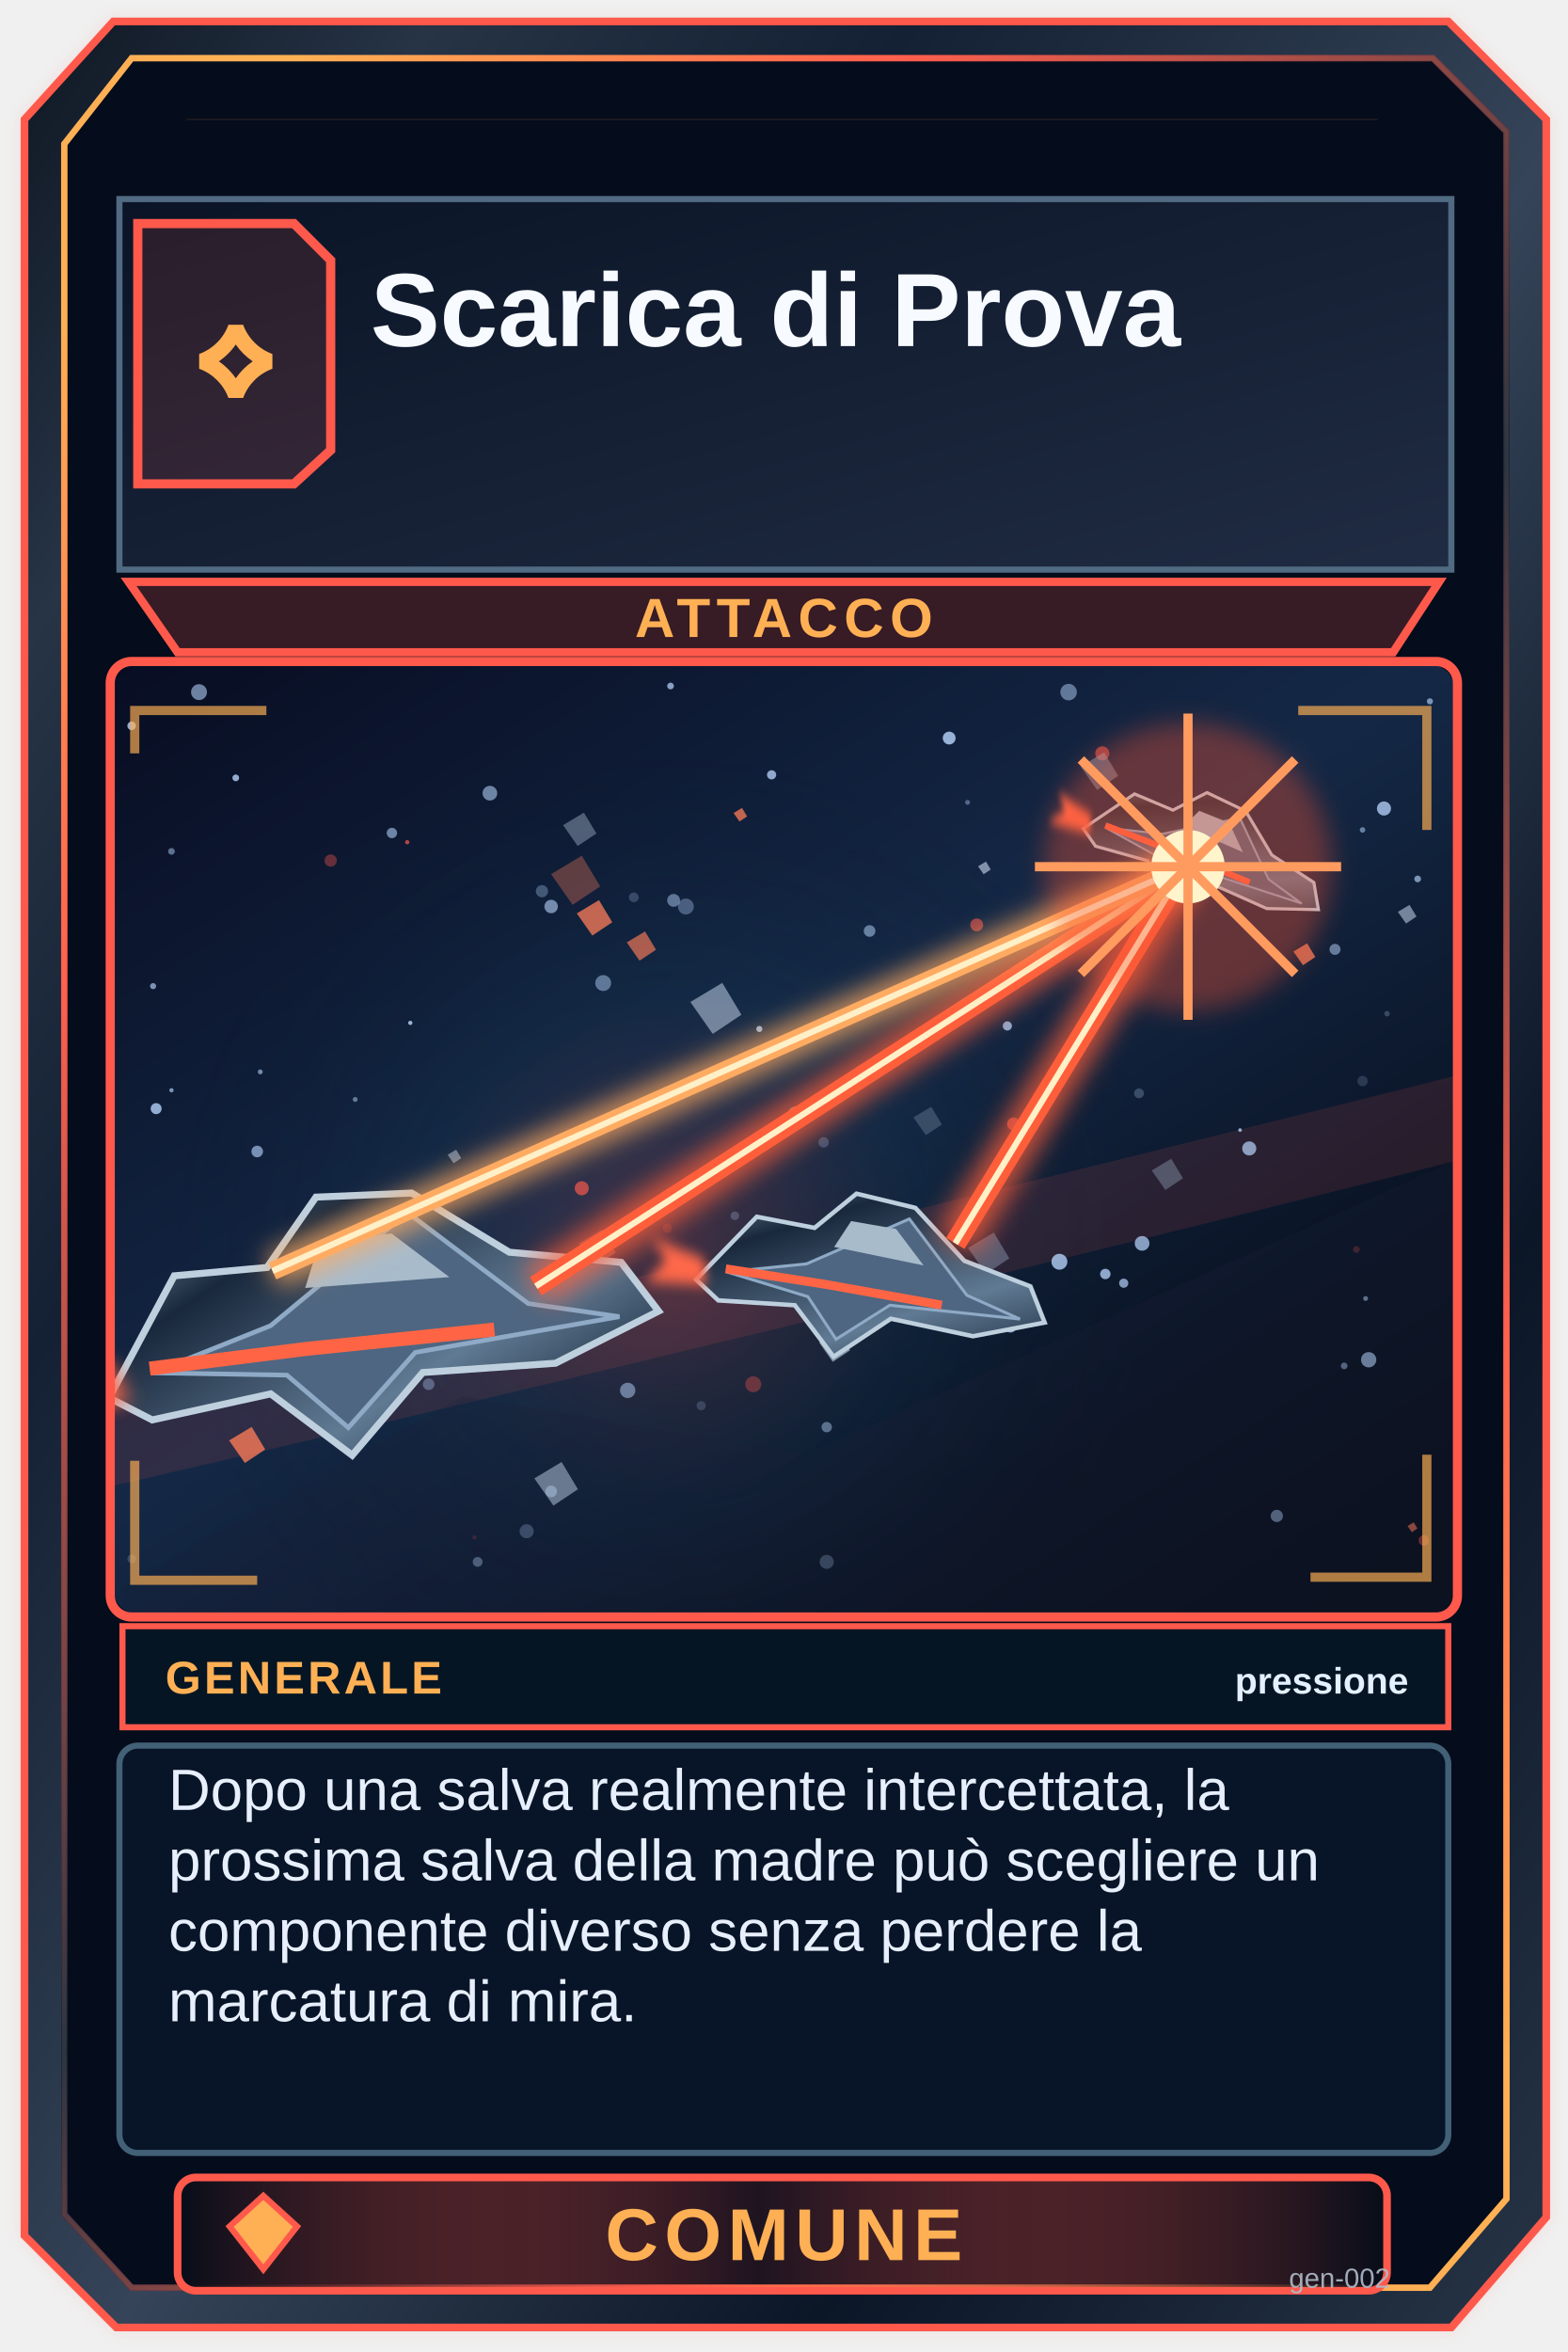
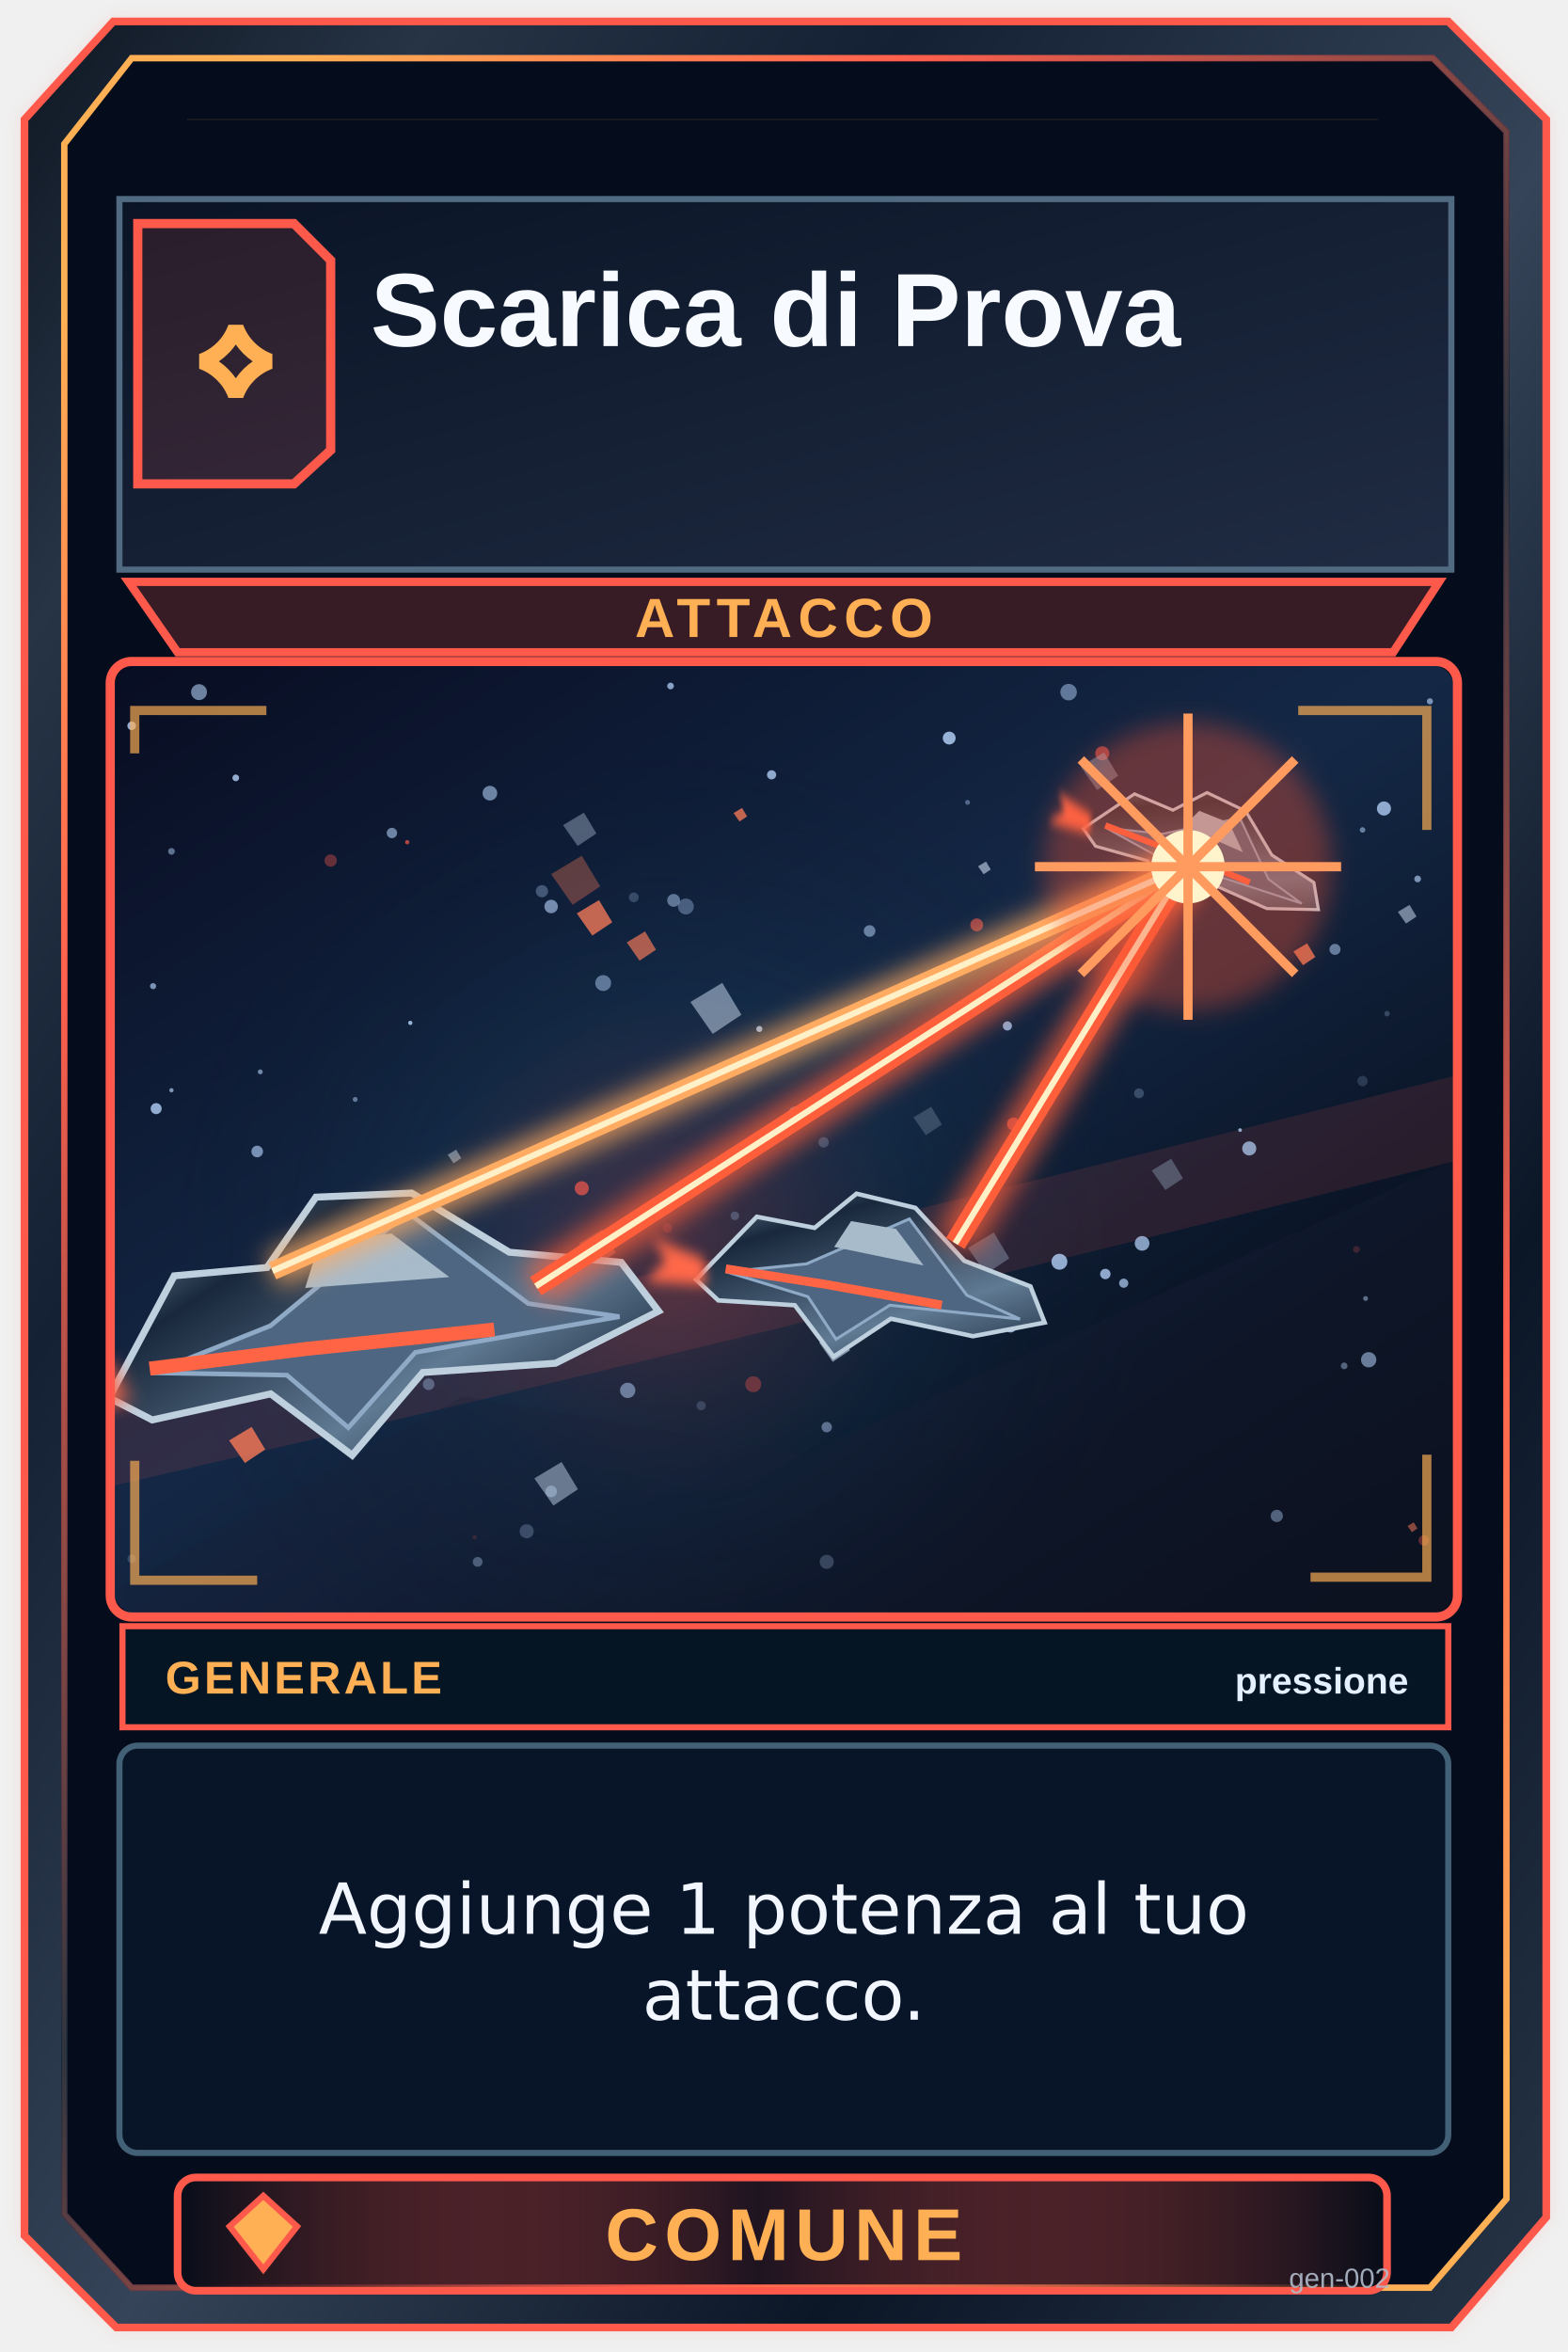
- <svg xmlns="http://www.w3.org/2000/svg" width="512" height="768" viewBox="0 0 512 768" role="img" aria-label="Scarica di Prova · ATTACCO · COMUNE">
+ <svg xmlns="http://www.w3.org/2000/svg" width="512" height="768" viewBox="0 0 512 768" role="img" aria-label="Scarica di Prova · ATTACCO · COMUNE · Aggiunge 1 potenza al tuo attacco.">
  <defs>
    <linearGradient id="metal" x1="0" y1="0" x2="1" y2="1">
      <stop stop-color="#101824" />
      <stop offset=".13" stop-color="#263446" />
      <stop offset=".29" stop-color="#142033" />
      <stop offset=".53" stop-color="#354458" />
      <stop offset=".76" stop-color="#0b1627" />
      <stop offset="1" stop-color="#263446" />
    </linearGradient>
    <linearGradient id="rim" x1=".15" y1="0" x2=".87" y2="1">
      <stop stop-color="#ffb054" />
      <stop offset=".2" stop-color="#ff594c" />
      <stop offset=".52" stop-color="#19283c" />
      <stop offset=".78" stop-color="#ff594c" />
      <stop offset="1" stop-color="#ffb054" />
    </linearGradient>
    <linearGradient id="spaceSky" x1="0" y1="0" x2=".9" y2="1">
      <stop stop-color="#080d22" />
      <stop offset=".49" stop-color="#142846" />
      <stop offset=".82" stop-color="#091222" />
      <stop offset="1" stop-color="#070d18" />
    </linearGradient>
    <radialGradient id="planet">
      <stop stop-color="#ff594c" stop-opacity=".65" />
      <stop offset=".52" stop-color="#194761" stop-opacity=".42" />
      <stop offset="1" stop-color="#0a1529" stop-opacity=".05" />
    </radialGradient>
    <linearGradient id="titlePanel" x1="0" x2="1" y1="0" y2="1">
      <stop stop-color="#0a1426" />
      <stop offset="1" stop-color="#202c43" />
    </linearGradient>
    <linearGradient id="rarityShine" x1="0" y1="0" x2="1" y2="0">
      <stop stop-color="#070d19" />
      <stop offset=".48" stop-color="#ff594c" stop-opacity="0.1" />
      <stop offset="1" stop-color="#070d19" />
    </linearGradient>
    <filter id="rimGlow" x="-30%" y="-30%" width="160%" height="160%">
      <feGaussianBlur stdDeviation="2.45" />
    </filter>
    <filter id="beamGlow" x="-70%" y="-70%" width="240%" height="240%">
      <feGaussianBlur stdDeviation="4" />
    </filter>
    <clipPath id="artClip">
      <rect x="37" y="217" width="438" height="310" rx="8" />
    </clipPath>
  </defs>
  <path d="M37 7H473L505 39V724L474 760H38L8 730V39Z" fill="#030712" stroke="#ff594c" stroke-width="2.8" opacity="0.12" filter="url(#rimGlow)" />
  <path d="M37 7H473L505 39V724L474 760H38L8 730V39Z" fill="url(#metal)" stroke="#ff594c" stroke-width="2.5" />
  <path d="M43 19H468L492 43V718L467 747H43L21 723V47Z" fill="#050c1b" stroke="url(#rim)" stroke-width="2.1" />
  <path d="M43 19H468L492 43V718L467 747H43L21 723V47Z" fill="none" stroke="#ffb054" stroke-width="1.35" opacity="0.1" />
  <path d="M61 39H450" stroke="#ffb054" stroke-width="0.5" opacity="0.1" />
  <path d="M32 85V51L52 29H135 M376 29H458L482 52V122 M32 648V715L50 735H128 M382 735H460L481 713V647" fill="none" stroke="#f7fcff" stroke-width="1" opacity="0" />
  <path d="M61 43H450" stroke="#fff" stroke-width="1" opacity="0" />
  <path d="M39 65H474V186H39Z" fill="url(#titlePanel)" stroke="#506a82" stroke-width="2" />
  <path d="M45 73H96L108 85V147L96 158H45Z" fill="#ff594c" fill-opacity=".13" stroke="#ff594c" stroke-width="3" />
  <text x="77" y="128" text-anchor="middle" fill="#ffb054" font-family="Arial, sans-serif" font-size="40" font-weight="bold">⟡</text>
  <text x="121" y="113" fill="#f7faff" font-family="Arial,sans-serif" font-size="34" font-weight="800">Scarica di Prova</text>
  <path d="M42 190H470L455 213H58Z" fill="#ff594c" fill-opacity=".20" stroke="#ff594c" stroke-width="2.7" />
  <text x="256" y="208" text-anchor="middle" fill="#ffb054" font-family="Arial,sans-serif" font-size="18" font-weight="900" letter-spacing="2">ATTACCO</text>
  <g clip-path="url(#artClip)">
    <rect x="37" y="217" width="438" height="310" fill="url(#spaceSky)" />
    <circle cx="218" cy="407" r="160" fill="url(#planet)" opacity=".34" />
    <path d="M12 477Q218 430 508 357" fill="none" stroke="#ff594c" stroke-width="27" opacity=".12" />
    <circle cx="443" cy="408" r="1.1" fill="#ff594c" opacity="0.27" />
    <circle cx="329" cy="335" r="1.5" fill="#b9d7ff" opacity="0.73" />
    <circle cx="405" cy="369" r="0.6" fill="#b9d7ff" opacity="0.76" />
    <circle cx="252" cy="253" r="1.5" fill="#b9d7ff" opacity="0.75" />
    <circle cx="271" cy="435" r="1.5" fill="#b9d7ff" opacity="0.47" />
    <circle cx="172" cy="500" r="2.3" fill="#b9d7ff" opacity="0.33" />
    <circle cx="331" cy="367" r="2.1" fill="#ff594c" opacity="0.64" />
    <circle cx="269" cy="373" r="1.7" fill="#b9d7ff" opacity="0.24" />
    <circle cx="170" cy="444" r="1.3" fill="#b9d7ff" opacity="0.47" />
    <circle cx="346" cy="412" r="2.6" fill="#b9d7ff" opacity="0.77" />
    <circle cx="56" cy="356" r="0.7" fill="#b9d7ff" opacity="0.65" />
    <circle cx="220" cy="294" r="2.1" fill="#b9d7ff" opacity="0.46" />
    <circle cx="108" cy="281" r="2.0" fill="#ff594c" opacity="0.37" />
    <circle cx="445" cy="353" r="1.7" fill="#b9d7ff" opacity="0.17" />
    <circle cx="240" cy="397" r="1.4" fill="#b9d7ff" opacity="0.24" />
    <circle cx="408" cy="375" r="2.3" fill="#b9d7ff" opacity="0.69" />
    <circle cx="452" cy="264" r="2.3" fill="#b9d7ff" opacity="0.75" />
    <circle cx="177" cy="291" r="2.0" fill="#b9d7ff" opacity="0.31" />
    <circle cx="190" cy="388" r="2.3" fill="#ff594c" opacity="0.67" />
    <circle cx="140" cy="452" r="1.9" fill="#b9d7ff" opacity="0.33" />
    <circle cx="180" cy="487" r="1.9" fill="#b9d7ff" opacity="0.78" />
    <circle cx="134" cy="334" r="0.7" fill="#b9d7ff" opacity="0.80" />
    <circle cx="349" cy="226" r="2.7" fill="#b9d7ff" opacity="0.48" />
    <circle cx="207" cy="293" r="1.6" fill="#b9d7ff" opacity="0.23" />
    <circle cx="218" cy="401" r="1.5" fill="#ff594c" opacity="0.21" />
    <circle cx="436" cy="310" r="1.8" fill="#b9d7ff" opacity="0.50" />
    <circle cx="77" cy="254" r="1.1" fill="#b9d7ff" opacity="0.78" />
    <circle cx="248" cy="336" r="1.0" fill="#b9d7ff" opacity="0.80" />
    <circle cx="367" cy="419" r="1.5" fill="#b9d7ff" opacity="0.68" />
    <circle cx="219" cy="224" r="1.1" fill="#b9d7ff" opacity="0.71" />
    <circle cx="133" cy="275" r="0.7" fill="#ff594c" opacity="0.68" />
    <circle cx="373" cy="406" r="2.4" fill="#b9d7ff" opacity="0.70" />
    <circle cx="85" cy="350" r="0.8" fill="#b9d7ff" opacity="0.58" />
    <circle cx="118" cy="414" r="2.6" fill="#b9d7ff" opacity="0.73" />
    <circle cx="463" cy="287" r="1.1" fill="#b9d7ff" opacity="0.63" />
    <circle cx="229" cy="459" r="1.5" fill="#b9d7ff" opacity="0.19" />
    <circle cx="104" cy="422" r="1.3" fill="#ff594c" opacity="0.31" />
    <circle cx="56" cy="278" r="1.1" fill="#b9d7ff" opacity="0.48" />
    <circle cx="116" cy="359" r="0.8" fill="#b9d7ff" opacity="0.49" />
    <circle cx="205" cy="454" r="2.5" fill="#b9d7ff" opacity="0.49" />
    <circle cx="224" cy="296" r="2.6" fill="#b9d7ff" opacity="0.34" />
    <circle cx="439" cy="446" r="1.1" fill="#b9d7ff" opacity="0.54" />
    <circle cx="155" cy="502" r="0.7" fill="#ff594c" opacity="0.21" />
    <circle cx="65" cy="226" r="2.6" fill="#b9d7ff" opacity="0.57" />
    <circle cx="84" cy="376" r="1.9" fill="#b9d7ff" opacity="0.61" />
    <circle cx="372" cy="357" r="1.6" fill="#b9d7ff" opacity="0.25" />
    <circle cx="160" cy="259" r="2.4" fill="#b9d7ff" opacity="0.56" />
    <circle cx="156" cy="510" r="1.6" fill="#b9d7ff" opacity="0.46" />
    <circle cx="360" cy="246" r="2.3" fill="#ff594c" opacity="0.58" />
    <circle cx="139" cy="432" r="1.5" fill="#b9d7ff" opacity="0.32" />
    <circle cx="284" cy="304" r="1.9" fill="#b9d7ff" opacity="0.51" />
    <circle cx="467" cy="229" r="1.0" fill="#b9d7ff" opacity="0.62" />
    <circle cx="128" cy="272" r="1.7" fill="#b9d7ff" opacity="0.56" />
    <circle cx="270" cy="510" r="2.3" fill="#b9d7ff" opacity="0.31" />
    <circle cx="319" cy="302" r="2.1" fill="#ff594c" opacity="0.57" />
    <circle cx="127" cy="395" r="1.4" fill="#b9d7ff" opacity="0.68" />
    <circle cx="197" cy="321" r="2.6" fill="#b9d7ff" opacity="0.46" />
    <circle cx="180" cy="296" r="2.2" fill="#b9d7ff" opacity="0.59" />
    <circle cx="43" cy="509" r="1.4" fill="#b9d7ff" opacity="0.21" />
    <circle cx="310" cy="241" r="2.1" fill="#b9d7ff" opacity="0.80" />
    <circle cx="465" cy="503" r="1.7" fill="#ff594c" opacity="0.46" />
    <circle cx="223" cy="390" r="1.2" fill="#b9d7ff" opacity="0.48" />
    <circle cx="417" cy="495" r="2.0" fill="#b9d7ff" opacity="0.53" />
    <circle cx="316" cy="262" r="0.8" fill="#b9d7ff" opacity="0.39" />
    <circle cx="270" cy="466" r="1.7" fill="#b9d7ff" opacity="0.44" />
    <circle cx="330" cy="433" r="2.1" fill="#b9d7ff" opacity="0.80" />
    <circle cx="97" cy="459" r="1.3" fill="#ff594c" opacity="0.33" />
    <circle cx="51" cy="362" r="1.8" fill="#b9d7ff" opacity="0.77" />
    <circle cx="446" cy="424" r="0.8" fill="#b9d7ff" opacity="0.61" />
    <circle cx="361" cy="416" r="1.7" fill="#b9d7ff" opacity="0.75" />
    <circle cx="43" cy="237" r="1.4" fill="#b9d7ff" opacity="0.79" />
    <circle cx="372" cy="303" r="0.6" fill="#b9d7ff" opacity="0.64" />
    <circle cx="246" cy="452" r="2.6" fill="#ff594c" opacity="0.34" />
    <circle cx="445" cy="271" r="0.9" fill="#b9d7ff" opacity="0.51" />
    <circle cx="453" cy="331" r="0.9" fill="#b9d7ff" opacity="0.24" />
    <circle cx="447" cy="444" r="2.5" fill="#b9d7ff" opacity="0.70" />
    <circle cx="260" cy="364" r="2.7" fill="#b9d7ff" opacity="0.69" />
    <circle cx="50" cy="322" r="1.0" fill="#b9d7ff" opacity="0.64" />
    <g data-attack-scene="siege" data-attack-id="gen-002" data-attack-signature="819a9bae">
      <defs>
        <linearGradient id="atkSteel" x1="0" y1="0" x2="1" y2="1">
          <stop stop-color="#829db3" />
          <stop offset=".25" stop-color="#19283c" />
          <stop offset=".65" stop-color="#607a93" />
          <stop offset="1" stop-color="#0c1b2c" />
        </linearGradient>
      </defs>
      <path d="M40 518L151 456L263 475L475 379V529H40Z" fill="#1a1d37" opacity=".26" />
      <path d="M204.693 307.72l5.969 -3.581l3.581 5.969l-5.372 3.581Z" fill="#f47857" opacity="0.68" />
      <path d="M376.145 382.194l6.375 -3.825l3.825 6.375l-5.738 3.825Z" fill="#9bacc3" opacity="0.377" />
      <path d="M267.555 438.395l6.3 -3.78l3.78 6.3l-5.67 3.78Z" fill="#9bacc3" opacity="0.798" />
      <path d="M239.578 265.476l2.76 -1.656l1.656 2.76l-2.484 1.656Z" fill="#f47857" opacity="0.784" />
      <path d="M160.151 420.456l7.217 -4.33l4.33 7.217l-6.496 4.33Z" fill="#9bacc3" opacity="0.752" />
      <path d="M298.322 364.858l5.81 -3.486l3.486 5.81l-5.229 3.486Z" fill="#9bacc3" opacity="0.282" />
      <path d="M422.426 310.701l4.471 -2.682l2.682 4.471l-4.024 2.682Z" fill="#f47857" opacity="0.795" />
      <path d="M456.53 297.754l3.81 -2.286l2.286 3.81l-3.429 2.286Z" fill="#9bacc3" opacity="0.712" />
      <path d="M384.101 275.017l2.902 -1.741l1.741 2.902l-2.611 1.741Z" fill="#9bacc3" opacity="0.221" />
      <path d="M74.817 470.349l7.37 -4.422l4.422 7.37l-6.633 4.422Z" fill="#f47857" opacity="0.817" />
      <path d="M225.478 327.185l10.416 -6.249l6.249 10.416l-9.374 6.249Z" fill="#9bacc3" opacity="0.698" />
      <path d="M352.935 250.282l7.669 -4.601l4.601 7.669l-6.902 4.601Z" fill="#9bacc3" opacity="0.463" />
      <path d="M179.992 285.431l10.015 -6.009l6.009 10.015l-9.013 6.009Z" fill="#f47857" opacity="0.35" />
      <path d="M146.204 377.069l2.774 -1.665l1.665 2.774l-2.497 1.665Z" fill="#9bacc3" opacity="0.642" />
      <path d="M174.518 482.733l8.893 -5.336l5.336 8.893l-8.004 5.336Z" fill="#9bacc3" opacity="0.631" />
      <path d="M459.692 498.289l2.016 -1.21l1.21 2.016l-1.814 1.21Z" fill="#f47857" opacity="0.532" />
      <path d="M319.425 282.876l2.596 -1.558l1.558 2.596l-2.337 1.558Z" fill="#9bacc3" opacity="0.802" />
      <path d="M316.144 407.508l8.428 -5.057l5.057 8.428l-7.586 5.057Z" fill="#9bacc3" opacity="0.408" />
      <path d="M188.379 298.256l7.241 -4.345l4.345 7.241l-6.517 4.345Z" fill="#f47857" opacity="0.789" />
      <path d="M65.664 427.966l6.25 -3.75l3.75 6.25l-5.625 3.75Z" fill="#9bacc3" opacity="0.357" />
      <path d="M183.903 269.435l6.798 -4.079l4.079 6.798l-6.119 4.079Z" fill="#9bacc3" opacity="0.464" />
      <path d="M189.141 405.997l7.489 -4.494l4.494 7.489l-6.74 4.494Z" fill="#f47857" opacity="0.435" />
      <g transform="translate(122 432) rotate(-8) scale(0.76)">
        <path d="M-117 16L-82 -32L-42 -30L-17 -57L24 -53L62 -22L109 -11L122 12L75 28L18 24L-17 55L-48 24L-100 28Z" fill="url(#atkSteel)" stroke="#bed0de" stroke-width="3" />
        <path d="M-97 8L-44 -5L21 -45L67 1L105 12L16 15L-17 43L-40 17Z" fill="#4e6681" stroke="#8faac6" stroke-width="2" />
        <path d="M-98 6L-30 7L51 10" stroke="#ff6545" stroke-width="6" fill="none" />
        <path d="M-114 1L-151 -8L-139 6L-151 22L-109 19Z" fill="#ff6748" filter="url(#beamGlow)" />
        <path d="M-27 -19L-18 -38L13 -37L35 -15Z" fill="#a8bbcb" />
      </g>
      <g transform="translate(284 418) rotate(8) scale(0.48)">
        <path d="M-117 16L-82 -32L-42 -30L-17 -57L24 -53L62 -22L109 -11L122 12L75 28L18 24L-17 55L-48 24L-100 28Z" fill="url(#atkSteel)" stroke="#bed0de" stroke-width="3" />
        <path d="M-97 8L-44 -5L21 -45L67 1L105 12L16 15L-17 43L-40 17Z" fill="#4e6681" stroke="#8faac6" stroke-width="2" />
        <path d="M-98 6L-30 7L51 10" stroke="#ff6545" stroke-width="6" fill="none" />
        <path d="M-114 1L-151 -8L-139 6L-151 22L-109 19Z" fill="#ff6748" filter="url(#beamGlow)" />
        <path d="M-27 -19L-18 -38L13 -37L35 -15Z" fill="#a8bbcb" />
      </g>
      <g transform="translate(393 279) rotate(20) scale(0.34)">
        <path d="M-117 16L-82 -32L-42 -30L-17 -57L24 -53L62 -22L109 -11L122 12L75 28L18 24L-17 55L-48 24L-100 28Z" fill="url(#atkSteel)" stroke="#bed0de" stroke-width="3" />
        <path d="M-97 8L-44 -5L21 -45L67 1L105 12L16 15L-17 43L-40 17Z" fill="#4e6681" stroke="#8faac6" stroke-width="2" />
        <path d="M-98 6L-30 7L51 10" stroke="#ff6545" stroke-width="6" fill="none" />
        <path d="M-114 1L-151 -8L-139 6L-151 22L-109 19Z" fill="#ff6748" filter="url(#beamGlow)" />
        <path d="M-27 -19L-18 -38L13 -37L35 -15Z" fill="#a8bbcb" />
      </g>
      <path d="M175 420L388 283" stroke="#ff5e3a" stroke-width="14" opacity=".75" filter="url(#beamGlow)" />
      <path d="M175 420L388 283" stroke="#ff5e3a" stroke-width="7" />
      <path d="M175 420L388 283" stroke="#fff0c8" stroke-width="2" />
      <path d="M312 406L387 283" stroke="#ff5e3a" stroke-width="14" opacity=".75" filter="url(#beamGlow)" />
      <path d="M312 406L387 283" stroke="#ff5e3a" stroke-width="7" />
      <path d="M312 406L387 283" stroke="#fff0c8" stroke-width="2" />
      <path d="M89 415L387 283" stroke="#ffab62" stroke-width="12" opacity=".75" filter="url(#beamGlow)" />
      <path d="M89 415L387 283" stroke="#ffab62" stroke-width="6" />
      <path d="M89 415L387 283" stroke="#fff0c8" stroke-width="2" />
      <circle cx="388" cy="283" r="47" fill="#f85230" opacity=".36" filter="url(#beamGlow)" />
      <circle cx="388" cy="283" r="12" fill="#fff4cc" />
      <path d="M338 283H438M388 233V333M353 248L423 318M353 318L423 248" stroke="#ff9b5e" stroke-width="3" />
    </g>
    <path d="M44 246V232H87 M424 232h42v39 M44 477v39h40 M428 515h38v-40" stroke="#ffb054" stroke-width="3" fill="none" opacity=".67" />
  </g>
  <rect x="36" y="216" width="440" height="312" rx="7" fill="none" stroke="#ff594c" stroke-width="3" />
  <path d="M40 531H473V564H40Z" fill="#051524" stroke="#ff594c" stroke-width="2" />
  <text x="54" y="553" fill="#ffb054" font-family="Arial,sans-serif" font-size="15" font-weight="bold" letter-spacing="1">GENERALE</text>
  <text x="460" y="553" text-anchor="end" fill="#e4f0ff" font-family="Arial,sans-serif" font-size="12" font-weight="bold">pressione</text>
  <rect x="39" y="570" width="434" height="133" rx="6" fill="#081427" stroke="#426076" stroke-width="2" />
-   <text x="55" y="591" fill="#e6effb" font-size="19" font-family="Arial,sans-serif">Dopo una salva realmente intercettata, la</text>
-   <text x="55" y="614" fill="#e6effb" font-size="19" font-family="Arial,sans-serif">prossima salva della madre può scegliere un</text>
-   <text x="55" y="637" fill="#e6effb" font-size="19" font-family="Arial,sans-serif">componente diverso senza perdere la</text>
-   <text x="55" y="660" fill="#e6effb" font-size="19" font-family="Arial,sans-serif">marcatura di mira.</text>
+   <defs>
+     <clipPath id="rules-gen-002-g1">
+       <rect x="47" y="577" width="418" height="119" rx="8" />
+     </clipPath>
+   </defs>
+   <g data-current-effect="gen-002" data-effect-grade="1" data-effect-text="Aggiunge 1 potenza al tuo attacco." data-effect-panel="47,577,418,119" data-font-size="23" clip-path="url(#rules-gen-002-g1)">
+     <text x="256" y="631.44" text-anchor="middle" fill="#f2f6ff" font-family="DejaVu Sans,Arial,sans-serif" font-size="23">Aggiunge 1 potenza al tuo</text>
+     <text x="256" y="659.5" text-anchor="middle" fill="#f2f6ff" font-family="DejaVu Sans,Arial,sans-serif" font-size="23">attacco.</text>
+   </g>
  <rect x="58" y="711" width="395" height="37" rx="6" fill="url(#rarityShine)" stroke="#ff594c" stroke-width="2.5" />
  <path d="M75 727l11 -10l11 10l-11 14Z" fill="#ffb054" stroke="#ff594c" stroke-width="2" />
  <text x="256" y="738" fill="#ffb054" text-anchor="middle" font-family="Arial,sans-serif" font-size="24" font-weight="900" letter-spacing="2">COMUNE</text>
  <text x="454" y="747" fill="#afbac9" font-family="Arial,sans-serif" font-size="9" text-anchor="end" opacity=".9">gen-002</text>
</svg>
